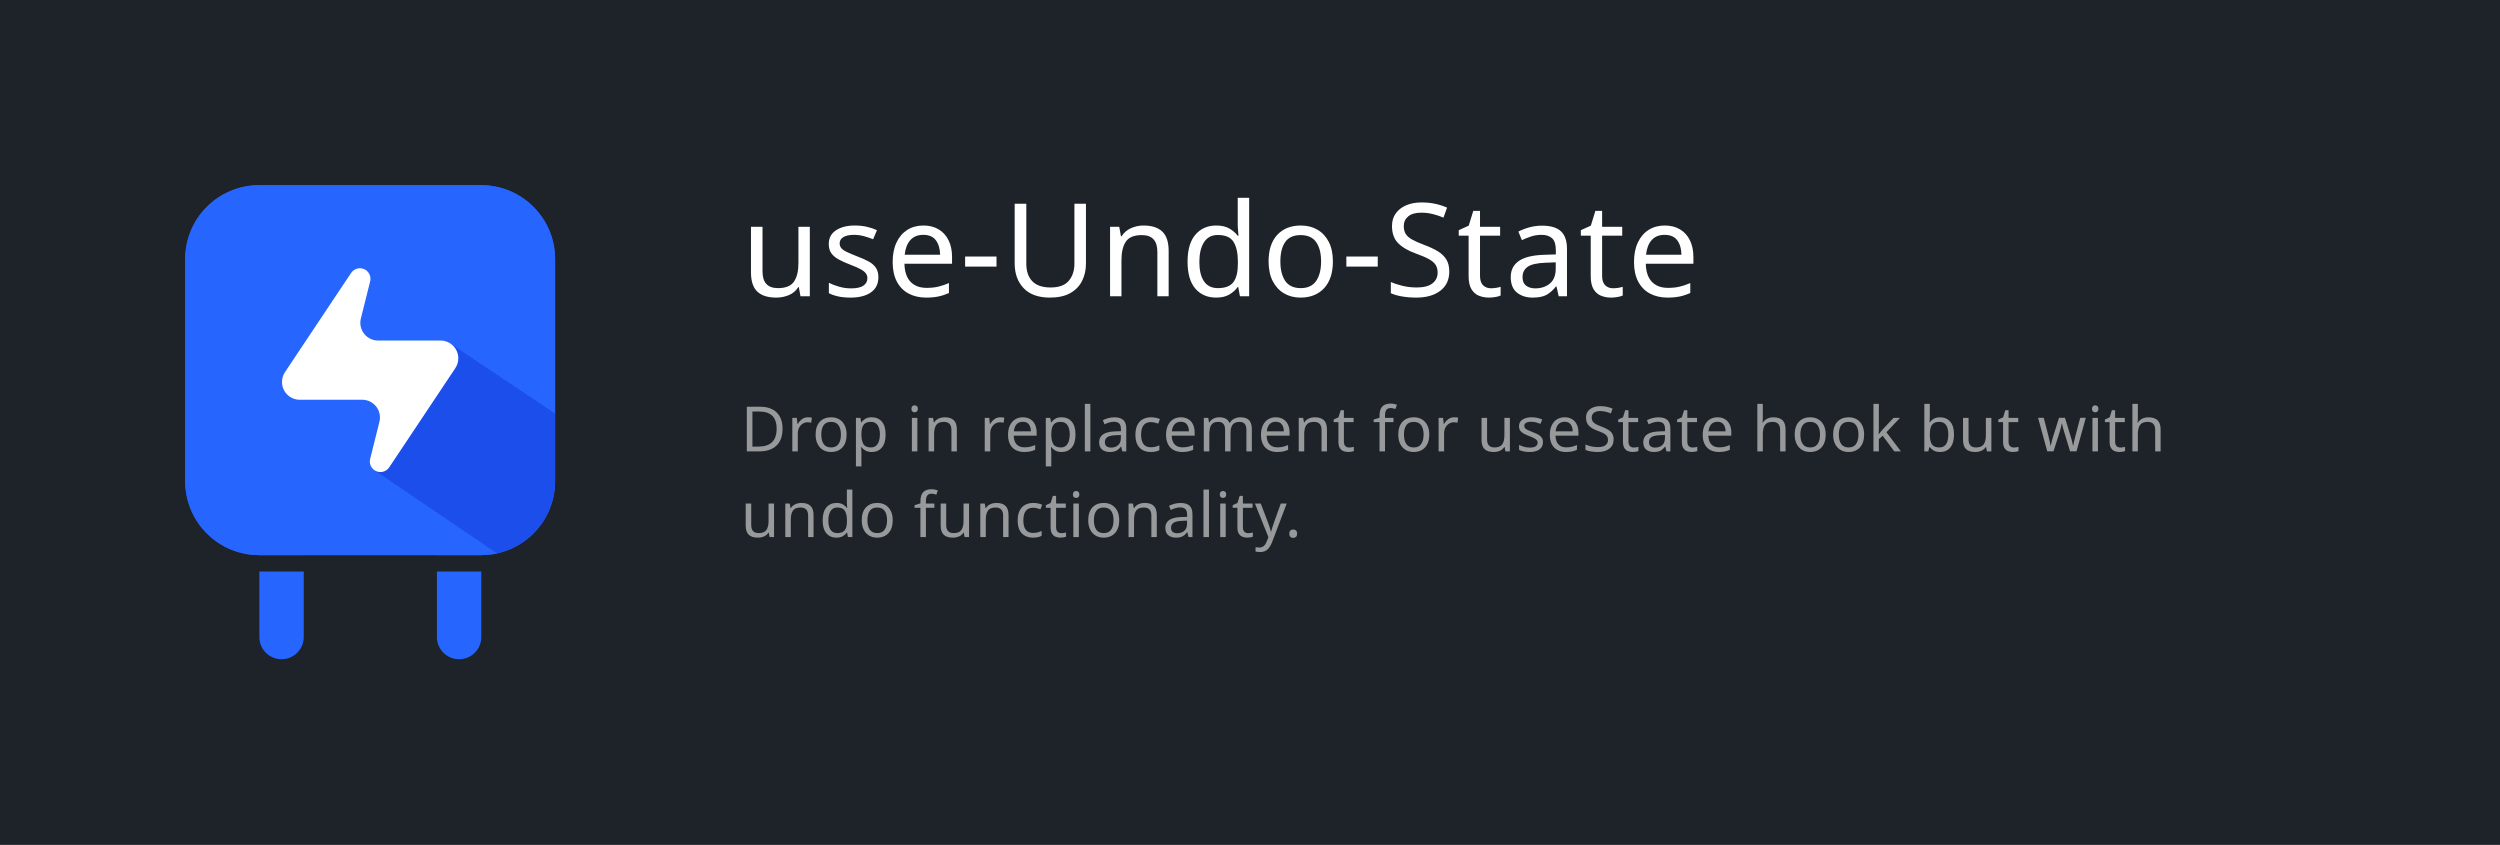
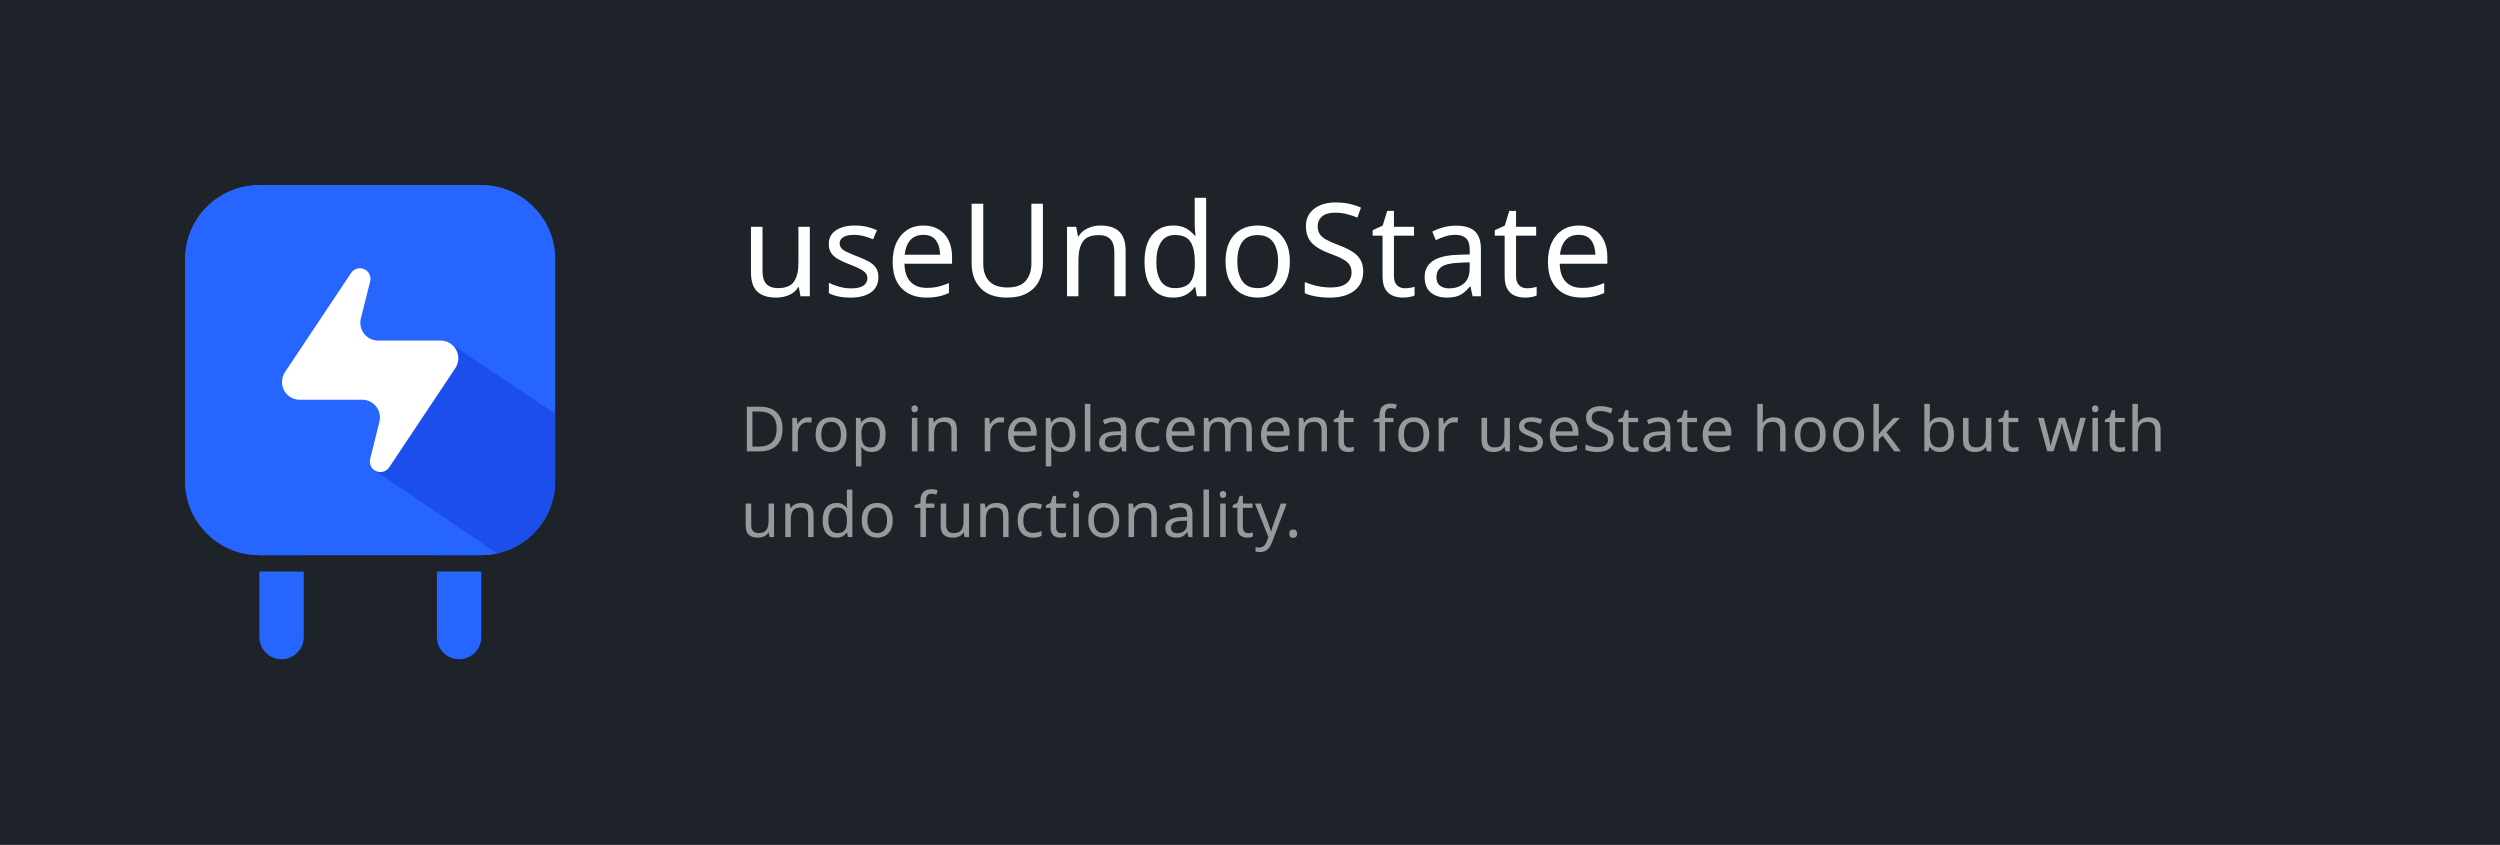
<svg xmlns="http://www.w3.org/2000/svg" xmlns:xlink="http://www.w3.org/1999/xlink" width="1080px" height="365px" viewBox="0 0 1080 365" version="1.1">
  <defs>
    <path d="M31.962,0 L127.846,0 C145.498,0 159.808,14.31 159.808,31.962 L159.808,127.846 C159.808,145.498 145.498,159.808 127.846,159.808 L31.962,159.808 C14.31,159.808 0,145.498 0,127.846 L0,31.962 C0,14.31 14.31,0 31.962,0 Z" id="path-1" />
  </defs>
  <g id="Artboard" stroke="none" stroke-width="1" fill="none" fill-rule="evenodd">
    <rect fill="#FFFFFF" x="0" y="0" width="1080" height="365" />
    <rect id="Rectangle" fill="#1D2329" x="0" y="0" width="1080" height="365" />
    <g id="Final-Icon" transform="translate(80, 80)">
      <path d="M127.925,166.91 L127.926,195.202 C127.926,200.497 123.633,204.79 118.337,204.79 C113.042,204.79 108.749,200.497 108.749,195.202 L108.749,166.91 L127.925,166.91 Z M118.337,127.846 C123.633,127.846 127.926,132.139 127.926,137.434 L127.925,159.807 L108.749,159.807 L108.749,137.434 C108.749,132.139 113.042,127.846 118.337,127.846 Z" id="Shape" fill="#2765FF" fill-rule="nonzero" />
      <path d="M51.218,166.91 L51.218,195.202 C51.218,200.497 46.925,204.79 41.63,204.79 C36.334,204.79 32.041,200.497 32.041,195.202 L32.041,166.91 L51.218,166.91 Z M41.63,127.846 C46.925,127.846 51.218,132.139 51.218,137.434 L51.218,159.807 L32.041,159.807 L32.041,137.434 C32.041,132.139 36.334,127.846 41.63,127.846 Z" id="Shape" fill="#2765FF" fill-rule="nonzero" />
      <path d="M31.962,0 L127.846,0 C145.498,0 159.808,14.31 159.808,31.962 L159.808,127.846 C159.808,145.498 145.498,159.808 127.846,159.808 L31.962,159.808 C14.31,159.808 0,145.498 0,127.846 L0,31.962 C0,14.31 14.31,0 31.962,0 Z" id="Rectangle" fill="#2765FF" fill-rule="nonzero" />
      <g id="Shadow-Mask">
        <g id="Mask" fill="#2765FF" fill-rule="nonzero">
          <path d="M31.962,0 L127.846,0 C145.498,0 159.808,14.31 159.808,31.962 L159.808,127.846 C159.808,145.498 145.498,159.808 127.846,159.808 L31.962,159.808 C14.31,159.808 0,145.498 0,127.846 L0,31.962 C0,14.31 14.31,0 31.962,0 Z" id="path-1" />
        </g>
        <g id="Rectangle-Clipped">
          <mask id="mask-2" fill="white">
            <use xlink:href="#path-1" />
          </mask>
          <g id="path-1" />
          <polygon id="Rectangle" fill="#0036BC" fill-rule="nonzero" opacity="0.284" style="mix-blend-mode: multiply;" mask="url(#mask-2)" points="114.529 68.362 194.957 122.166 159.808 176.084 81.679 123.111 115.032 69.19" />
        </g>
      </g>
      <path d="M76.472,92.688 L49.491,92.688 C45.254,92.688 41.82,89.254 41.82,85.018 C41.82,83.503 42.268,82.023 43.108,80.763 L71.676,37.91 C73.075,35.813 75.909,35.246 78.007,36.644 C79.612,37.714 80.372,39.678 79.904,41.55 L75.894,57.588 C74.867,61.698 77.366,65.863 81.476,66.89 C82.084,67.042 82.709,67.119 83.336,67.119 L110.317,67.119 C114.553,67.119 117.988,70.553 117.988,74.79 C117.988,76.304 117.539,77.785 116.699,79.045 L88.131,121.897 C86.733,123.995 83.898,124.562 81.8,123.163 C80.195,122.093 79.436,120.129 79.904,118.258 L83.913,102.22 C84.941,98.11 82.442,93.945 78.332,92.917 C77.724,92.765 77.099,92.688 76.472,92.688 Z" id="Path-14" fill="#FFFFFF" fill-rule="nonzero" />
    </g>
    <text id="title" font-family="Avenir-Medium, Avenir" font-size="56" font-weight="400" letter-spacing="0.56" fill="#FFFFFF">
-       <tspan x="320" y="128">use-Undo-State</tspan>
+       <tspan x="320" y="128">useUndoState</tspan>
    </text>
    <text id="description" font-family="AvenirNext-Regular, Avenir Next" font-size="27" font-weight="normal" letter-spacing="0.27" fill="#97999A">
      <tspan x="320" y="195"> Drop in replacement for useState hook but with</tspan>
      <tspan x="320" y="232"> undo functionality.</tspan>
      <tspan x="320" y="269" />
    </text>
  </g>
</svg>
